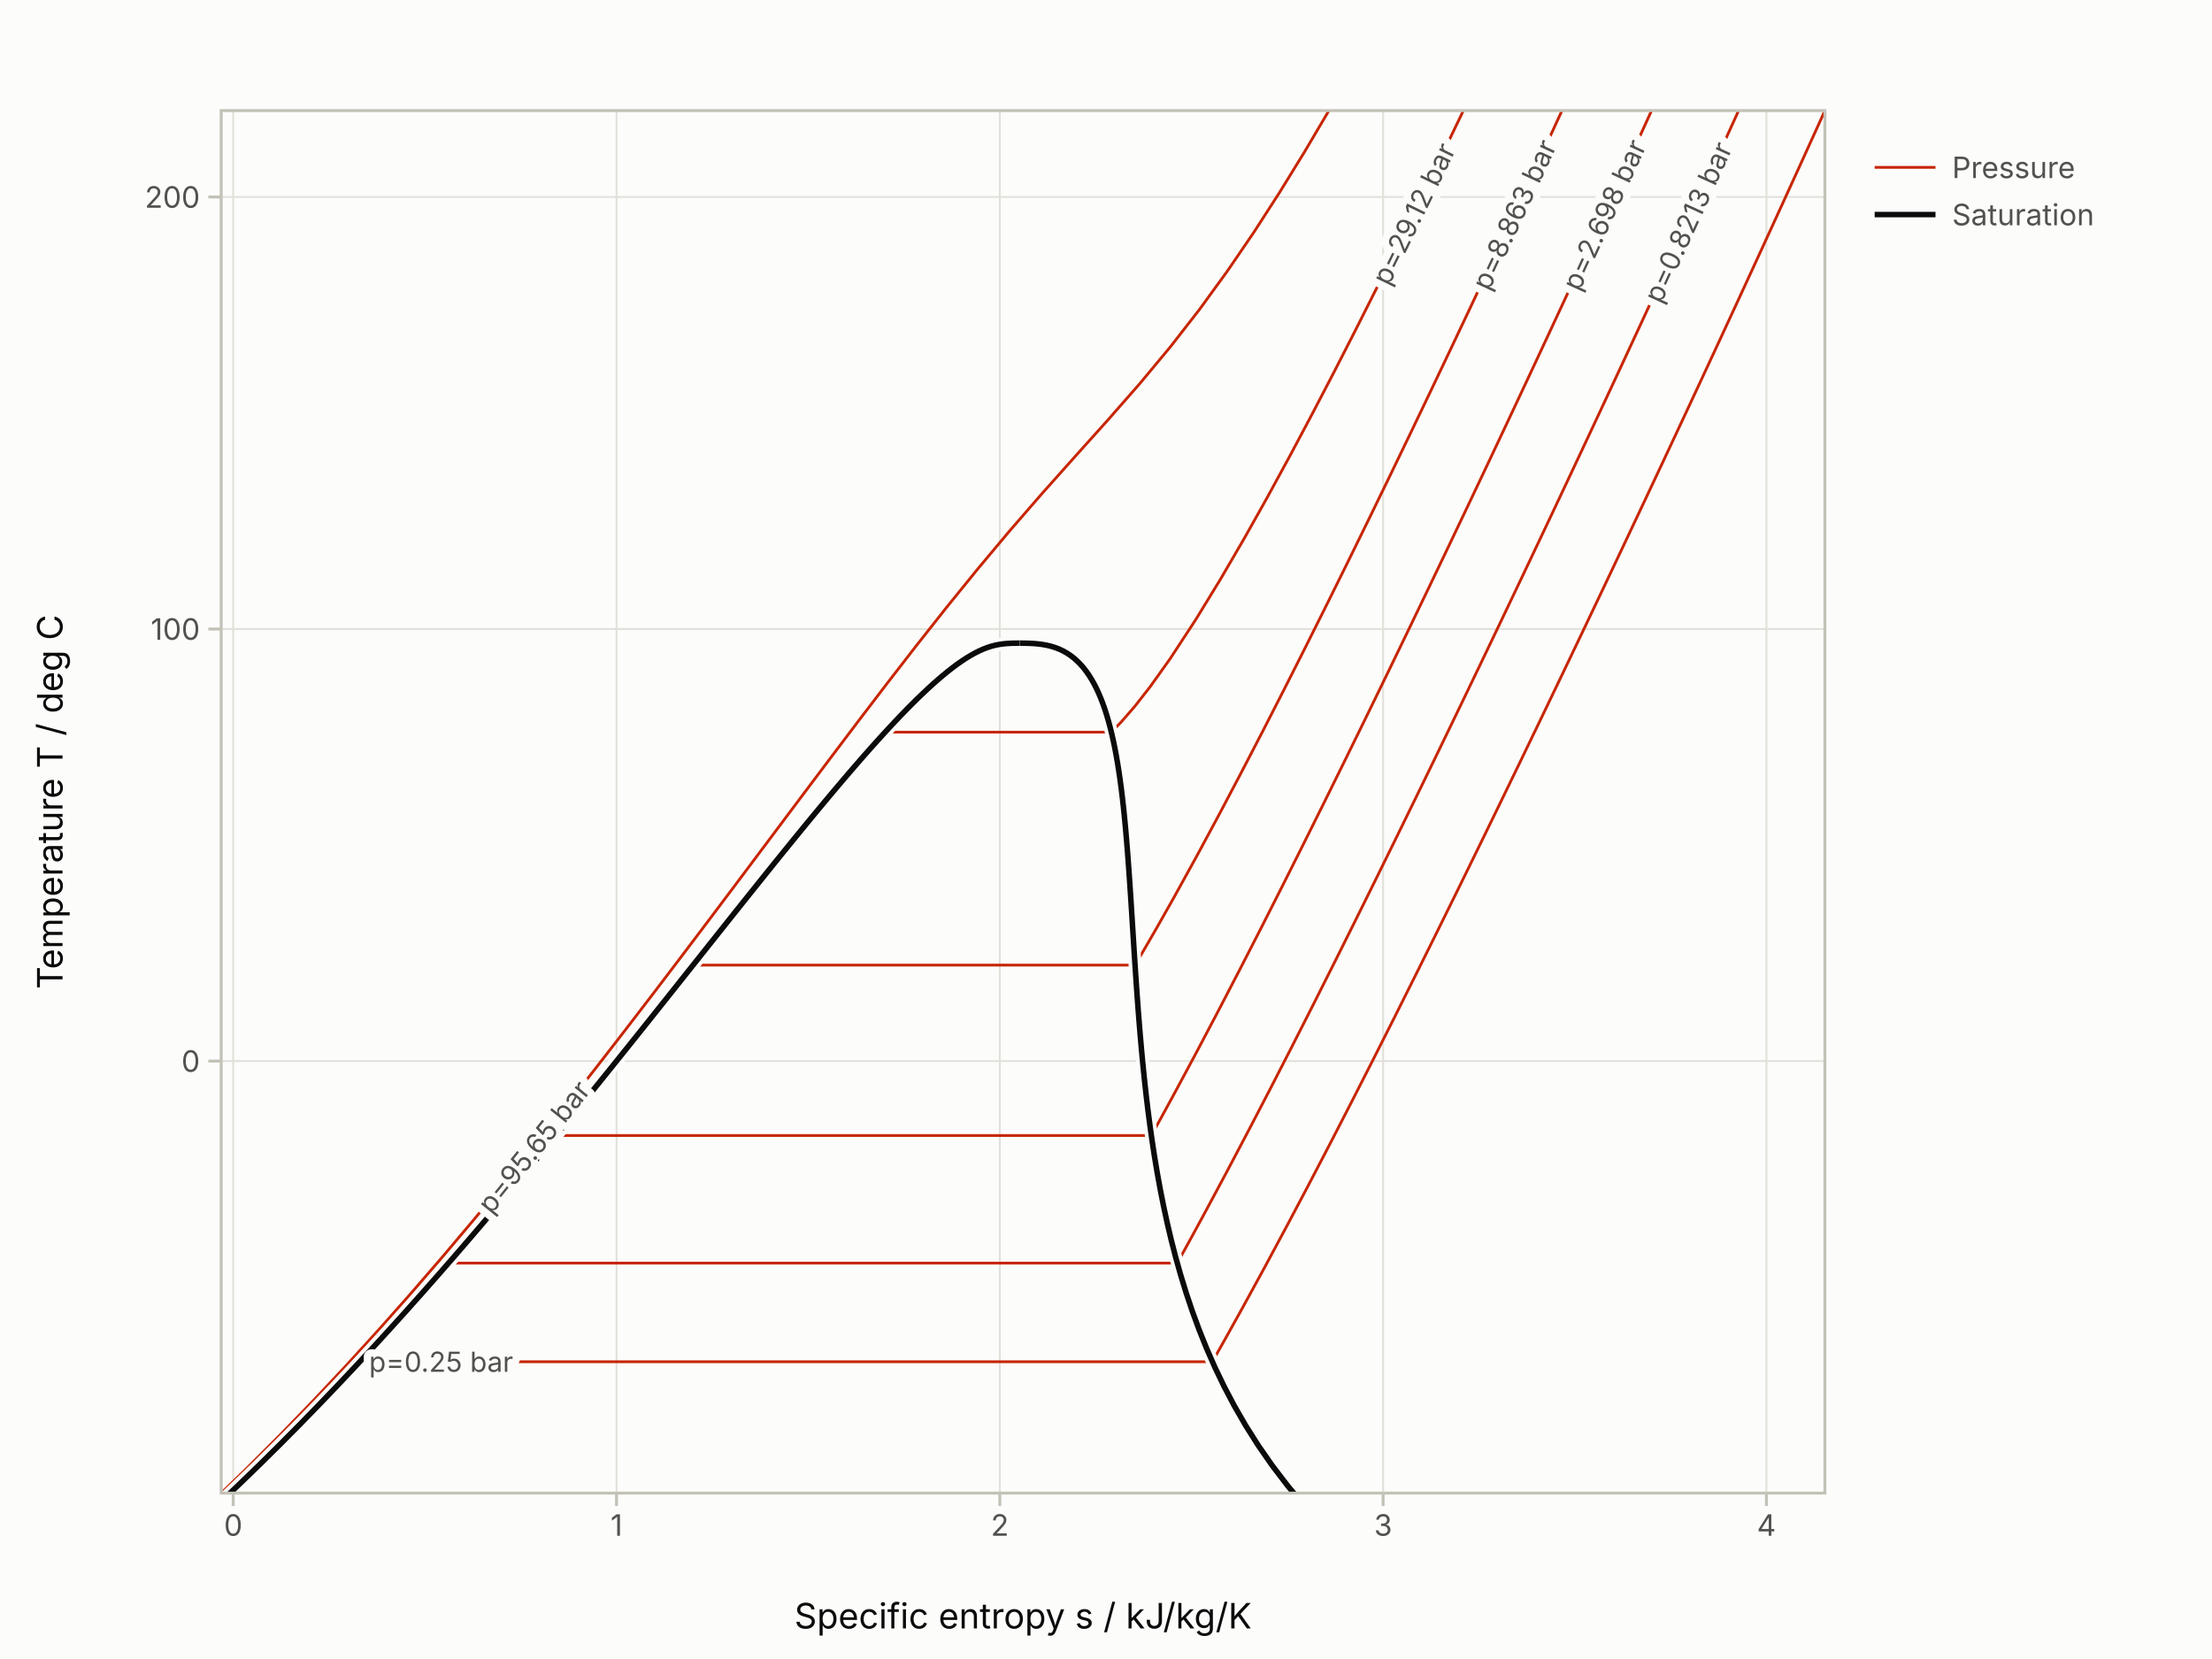
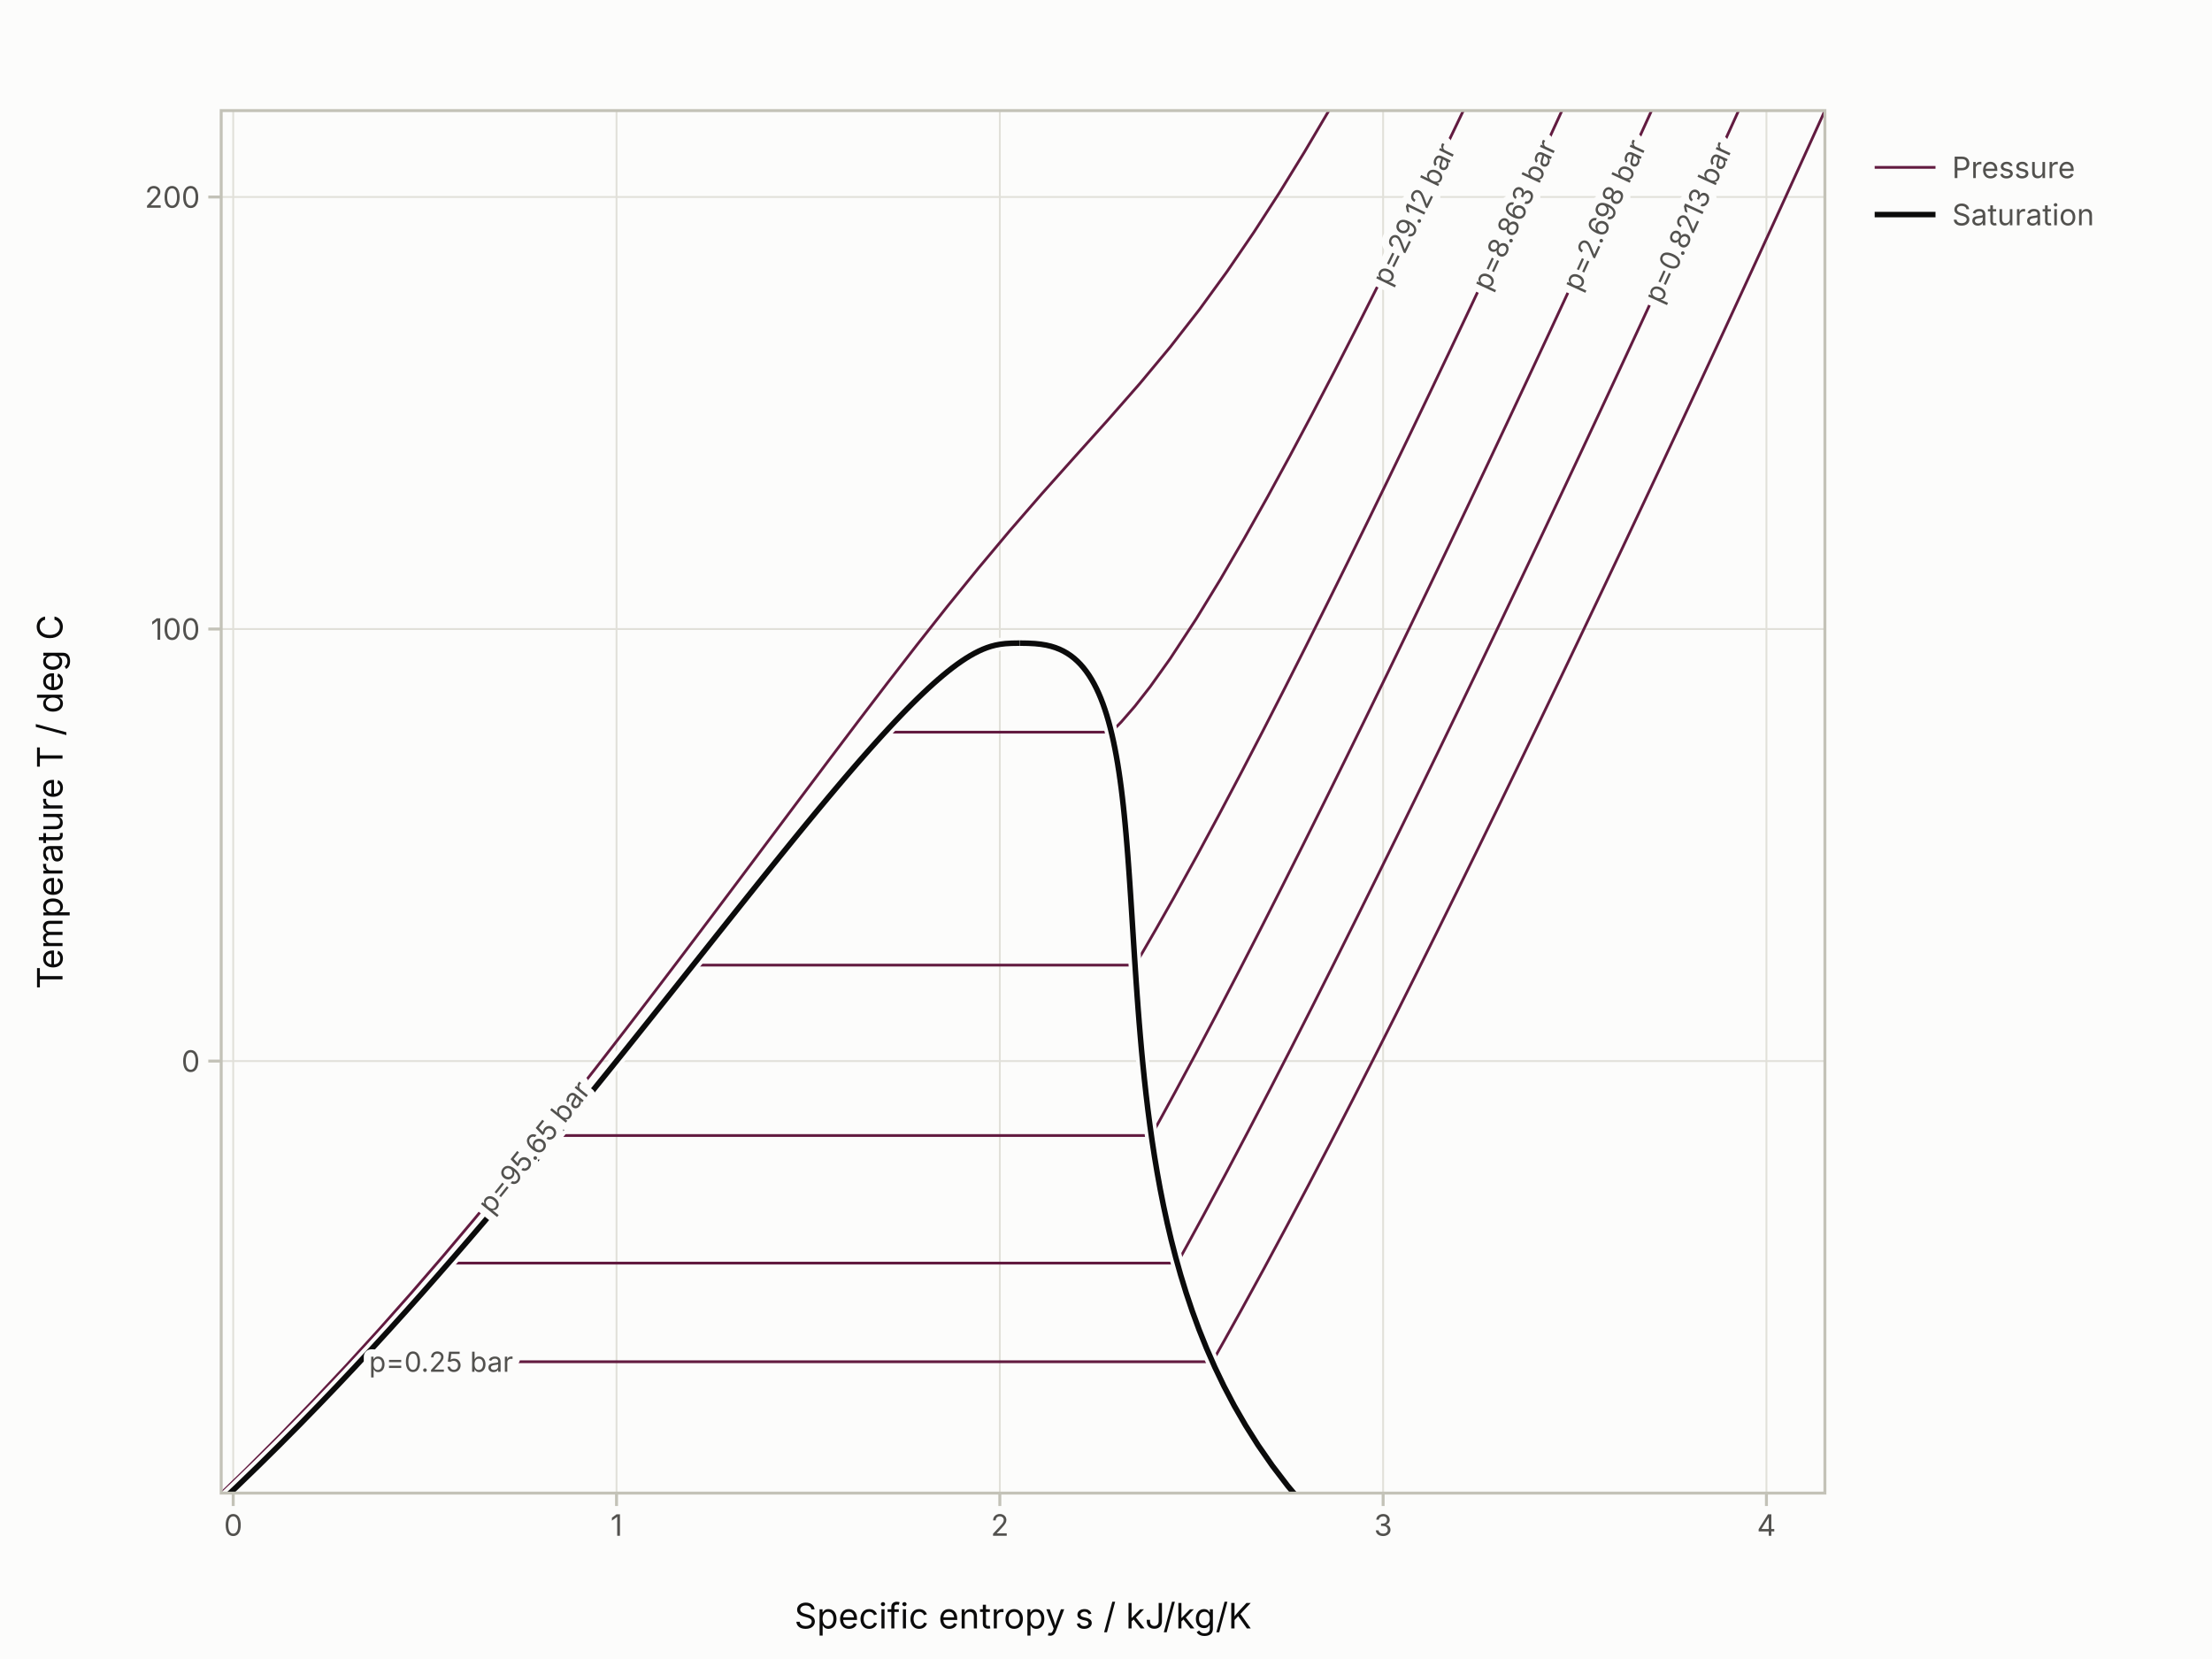
<svg xmlns="http://www.w3.org/2000/svg" width="800" height="600" viewBox="0 0 800 600" data-x-log="0" data-y-log="0" data-x-limits="-0.0313430648805777 4.1525305377244575" data-y-limits="-99.99999999999997 220.0">
  <rect class="cp-figure" width="100%" height="100%" fill="#fcfcfb" />
  <defs>
    <clipPath id="coolplot-plot-area">
      <rect x="80" y="40" width="580" height="500" />
    </clipPath>
  </defs>
  <rect class="cp-background" x="80" y="40" width="580" height="500" fill="#fcfcfb" />
  <line class="cp-grid-major" x1="84.345" y1="40" x2="84.345" y2="540" fill="none" stroke="#e1e0d9" stroke-width="0.667" stroke-opacity="1" stroke-linecap="butt" stroke-linejoin="round" />
  <line class="cp-grid-major" x1="222.973" y1="40" x2="222.973" y2="540" fill="none" stroke="#e1e0d9" stroke-width="0.667" stroke-opacity="1" stroke-linecap="butt" stroke-linejoin="round" />
  <line class="cp-grid-major" x1="361.6" y1="40" x2="361.6" y2="540" fill="none" stroke="#e1e0d9" stroke-width="0.667" stroke-opacity="1" stroke-linecap="butt" stroke-linejoin="round" />
  <line class="cp-grid-major" x1="500.228" y1="40" x2="500.228" y2="540" fill="none" stroke="#e1e0d9" stroke-width="0.667" stroke-opacity="1" stroke-linecap="butt" stroke-linejoin="round" />
  <line class="cp-grid-major" x1="638.855" y1="40" x2="638.855" y2="540" fill="none" stroke="#e1e0d9" stroke-width="0.667" stroke-opacity="1" stroke-linecap="butt" stroke-linejoin="round" />
  <line class="cp-grid-major" x1="80" y1="383.75" x2="660" y2="383.75" fill="none" stroke="#e1e0d9" stroke-width="0.667" stroke-opacity="1" stroke-linecap="butt" stroke-linejoin="round" />
  <line class="cp-grid-major" x1="80" y1="227.5" x2="660" y2="227.5" fill="none" stroke="#e1e0d9" stroke-width="0.667" stroke-opacity="1" stroke-linecap="butt" stroke-linejoin="round" />
  <line class="cp-grid-major" x1="80" y1="71.25" x2="660" y2="71.25" fill="none" stroke="#e1e0d9" stroke-width="0.667" stroke-opacity="1" stroke-linecap="butt" stroke-linejoin="round" />
  <g class="cp-items">
    <g data-item="iso/p/25000" class="cp-item cp-role-isoline cp-group-iso-p" clip-path="url(#coolplot-plot-area)">
-       <path class="cp-stroke" d="M83.193,540L84.025,539.208L85.27,538.02L87.129,536.238L89.9,533.566L94.017,529.557L100.033,523.617L105.954,517.678L111.785,511.739L117.53,505.8L123.195,499.86L128.784,493.921L130.124,492.486L135.263,492.486L142.972,492.486L154.535,492.486L171.879,492.486L191.213,492.486L210.546,492.486L229.879,492.486L249.213,492.486L268.546,492.486L287.879,492.486L307.213,492.486L326.546,492.486L345.879,492.486L365.213,492.486L384.546,492.486L403.879,492.486L423.213,492.486L438.471,492.486L442.726,484.944L449.023,473.632L457.241,458.606L465.338,443.53L473.334,428.407L481.241,413.241L489.069,398.039L496.828,382.806L504.527,367.546L512.172,352.262L519.77,336.957L527.325,321.635L534.841,306.296L542.321,290.943L549.769,275.577L557.186,260.199L564.574,244.809L571.935,229.409L579.268,214L586.576,198.58L593.857,183.151L601.114,167.714L608.344,152.267L615.55,136.811L622.73,121.347L629.884,105.873L637.012,90.391L644.113,74.9L651.188,59.4L658.237,43.891L660,40" fill="none" stroke="#c72500" stroke-width="1" stroke-opacity="1" stroke-linecap="butt" stroke-linejoin="round" />
+       <path class="cp-stroke" d="M83.193,540L84.025,539.208L85.27,538.02L87.129,536.238L89.9,533.566L94.017,529.557L100.033,523.617L105.954,517.678L111.785,511.739L117.53,505.8L123.195,499.86L128.784,493.921L130.124,492.486L135.263,492.486L142.972,492.486L154.535,492.486L171.879,492.486L191.213,492.486L210.546,492.486L229.879,492.486L249.213,492.486L268.546,492.486L287.879,492.486L307.213,492.486L326.546,492.486L345.879,492.486L365.213,492.486L384.546,492.486L403.879,492.486L423.213,492.486L438.471,492.486L442.726,484.944L449.023,473.632L457.241,458.606L465.338,443.53L473.334,428.407L481.241,413.241L489.069,398.039L496.828,382.806L504.527,367.546L512.172,352.262L519.77,336.957L527.325,321.635L534.841,306.296L542.321,290.943L549.769,275.577L557.186,260.199L564.574,244.809L571.935,229.409L579.268,214L586.576,198.58L593.857,183.151L601.114,167.714L608.344,152.267L615.55,136.811L622.73,121.347L629.884,105.873L637.012,90.391L644.113,74.9L651.188,59.4L658.237,43.891L660,40" fill="none" stroke="#621b40" stroke-width="1" stroke-opacity="1" stroke-linecap="butt" stroke-linejoin="round" />
    </g>
    <g data-item="iso/p/82127.783277" class="cp-item cp-role-isoline cp-group-iso-p" clip-path="url(#coolplot-plot-area)">
-       <path class="cp-stroke" d="M83.173,540L84.629,538.614L86.801,536.534L90.036,533.415L94.833,528.737L101.915,521.719L112.169,511.322L122.163,500.925L131.921,490.528L141.467,480.131L150.822,469.735L160.005,459.338L162.2,456.825L166.593,456.825L173.183,456.825L183.067,456.825L197.893,456.825L217.226,456.825L236.56,456.825L255.893,456.825L275.226,456.825L294.56,456.825L313.893,456.825L333.226,456.825L352.56,456.825L371.893,456.825L391.226,456.825L410.56,456.825L425.779,456.825L429.611,449.878L435.29,439.457L443.382,424.373L451.365,409.245L459.256,394.075L467.068,378.867L474.811,363.628L482.495,348.361L490.125,333.072L497.707,317.762L505.247,302.434L512.748,287.09L520.213,271.731L527.645,256.359L535.046,240.975L542.418,225.58L549.76,210.174L557.075,194.758L564.363,179.332L571.624,163.897L578.859,148.452L586.067,132.997L593.249,117.534L600.404,102.061L607.533,86.58L614.634,71.089L621.709,55.589L628.756,40.079L628.792,40" fill="none" stroke="#c72500" stroke-width="1" stroke-opacity="1" stroke-linecap="butt" stroke-linejoin="round" />
+       <path class="cp-stroke" d="M83.173,540L84.629,538.614L86.801,536.534L90.036,533.415L94.833,528.737L101.915,521.719L112.169,511.322L122.163,500.925L131.921,490.528L141.467,480.131L150.822,469.735L160.005,459.338L162.2,456.825L166.593,456.825L173.183,456.825L183.067,456.825L197.893,456.825L217.226,456.825L236.56,456.825L255.893,456.825L275.226,456.825L294.56,456.825L313.893,456.825L333.226,456.825L352.56,456.825L371.893,456.825L391.226,456.825L410.56,456.825L425.779,456.825L429.611,449.878L435.29,439.457L443.382,424.373L451.365,409.245L459.256,394.075L467.068,378.867L474.811,363.628L482.495,348.361L490.125,333.072L497.707,317.762L505.247,302.434L512.748,287.09L520.213,271.731L527.645,256.359L535.046,240.975L542.418,225.58L549.76,210.174L557.075,194.758L564.363,179.332L571.624,163.897L578.859,148.452L586.067,132.997L593.249,117.534L600.404,102.061L607.533,86.58L614.634,71.089L621.709,55.589L628.756,40.079L628.792,40" fill="none" stroke="#621b40" stroke-width="1" stroke-opacity="1" stroke-linecap="butt" stroke-linejoin="round" />
    </g>
    <g data-item="iso/p/269798.91144" class="cp-item cp-role-isoline cp-group-iso-p" clip-path="url(#coolplot-plot-area)">
-       <path class="cp-stroke" d="M83.108,540L85.369,537.845L88.733,534.612L93.721,529.762L101.077,522.488L111.851,511.576L124.022,498.884L135.991,486.039L147.782,473.045L159.411,459.918L170.896,446.672L182.255,433.323L193.506,419.884L201.125,410.678L204.713,410.678L210.094,410.678L218.167,410.678L230.276,410.678L248.44,410.678L267.773,410.678L287.107,410.678L306.44,410.678L325.773,410.678L345.107,410.678L364.44,410.678L383.773,410.678L403.107,410.678L416.398,410.678L419.808,404.5L424.862,395.233L432.324,381.333L440.306,366.207L448.19,351.037L455.992,335.827L463.722,320.584L471.391,305.313L479.003,290.018L486.566,274.701L494.085,259.366L501.562,244.014L509.001,228.647L516.404,213.266L523.773,197.872L531.11,182.466L538.416,167.048L545.691,151.619L552.937,136.179L560.153,120.729L567.34,105.268L574.498,89.798L581.627,74.317L588.727,58.826L595.798,43.326L597.311,40" fill="none" stroke="#c72500" stroke-width="1" stroke-opacity="1" stroke-linecap="butt" stroke-linejoin="round" />
+       <path class="cp-stroke" d="M83.108,540L85.369,537.845L88.733,534.612L93.721,529.762L101.077,522.488L111.851,511.576L124.022,498.884L135.991,486.039L147.782,473.045L159.411,459.918L170.896,446.672L182.255,433.323L193.506,419.884L201.125,410.678L204.713,410.678L210.094,410.678L218.167,410.678L230.276,410.678L248.44,410.678L267.773,410.678L287.107,410.678L306.44,410.678L325.773,410.678L345.107,410.678L364.44,410.678L383.773,410.678L403.107,410.678L416.398,410.678L419.808,404.5L424.862,395.233L432.324,381.333L440.306,366.207L448.19,351.037L455.992,335.827L463.722,320.584L471.391,305.313L479.003,290.018L486.566,274.701L494.085,259.366L501.562,244.014L509.001,228.647L516.404,213.266L523.773,197.872L531.11,182.466L538.416,167.048L545.691,151.619L552.937,136.179L560.153,120.729L567.34,105.268L574.498,89.798L581.627,74.317L588.727,58.826L595.798,43.326L597.311,40" fill="none" stroke="#621b40" stroke-width="1" stroke-opacity="1" stroke-linecap="butt" stroke-linejoin="round" />
    </g>
    <g data-item="iso/p/886319.461083" class="cp-item cp-role-isoline cp-group-iso-p" clip-path="url(#coolplot-plot-area)">
-       <path class="cp-stroke" d="M82.895,540L86.226,536.817L91.165,532.043L98.45,524.882L109.116,514.141L121.324,501.48L133.323,488.662L145.141,475.693L156.792,462.586L168.294,449.357L179.664,436.021L190.92,422.592L202.081,409.082L213.168,395.507L224.203,381.879L235.215,368.212L246.234,354.524L250.659,349.039L253.323,349.039L257.319,349.039L263.313,349.039L272.304,349.039L285.791,349.039L305.124,349.039L324.458,349.039L343.791,349.039L363.124,349.039L382.458,349.039L401.791,349.039L410.502,349.039L413.538,343.889L418.012,336.163L424.572,324.574L432.832,309.595L440.936,294.543L448.915,279.425L456.789,264.255L464.573,249.042L472.278,233.793L479.914,218.513L487.489,203.206L495.008,187.876L502.475,172.525L509.895,157.155L517.271,141.768L524.606,126.365L531.9,110.946L539.157,95.514L546.376,80.068L553.56,64.609L560.709,49.138L564.912,40" fill="none" stroke="#c72500" stroke-width="1" stroke-opacity="1" stroke-linecap="butt" stroke-linejoin="round" />
+       <path class="cp-stroke" d="M82.895,540L86.226,536.817L91.165,532.043L98.45,524.882L109.116,514.141L121.324,501.48L133.323,488.662L145.141,475.693L156.792,462.586L168.294,449.357L179.664,436.021L190.92,422.592L202.081,409.082L213.168,395.507L224.203,381.879L235.215,368.212L246.234,354.524L250.659,349.039L253.323,349.039L257.319,349.039L263.313,349.039L272.304,349.039L285.791,349.039L305.124,349.039L324.458,349.039L343.791,349.039L363.124,349.039L382.458,349.039L401.791,349.039L410.502,349.039L413.538,343.889L418.012,336.163L424.572,324.574L432.832,309.595L440.936,294.543L448.915,279.425L456.789,264.255L464.573,249.042L472.278,233.793L479.914,218.513L487.489,203.206L495.008,187.876L502.475,172.525L509.895,157.155L517.271,141.768L524.606,126.365L531.9,110.946L539.157,95.514L546.376,80.068L553.56,64.609L560.709,49.138L564.912,40" fill="none" stroke="#621b40" stroke-width="1" stroke-opacity="1" stroke-linecap="butt" stroke-linejoin="round" />
    </g>
    <g data-item="iso/p/2911658.10456" class="cp-item cp-role-isoline cp-group-iso-p" clip-path="url(#coolplot-plot-area)">
-       <path class="cp-stroke" d="M82.203,540L86.985,535.413L94.04,528.533L104.372,518.212L116.631,505.595L128.672,492.818L140.522,479.882L152.197,466.802L163.713,453.594L175.086,440.271L186.331,426.847L197.467,413.335L208.512,399.748L219.484,386.1L230.405,372.401L241.298,358.665L252.192,344.907L263.123,331.141L274.138,317.388L285.306,303.673L296.745,290.032L308.683,276.525L320.123,264.789L321.487,264.789L323.532,264.789L326.6,264.789L331.202,264.789L338.104,264.789L348.331,264.789L358.557,264.789L368.783,264.789L379.009,264.789L389.236,264.789L399.462,264.789L401.933,264.789L405.574,261.042L410.449,255.422L416.005,248.318L423.238,238.174L432.534,223.975L441.414,209.46L450.004,194.719L458.365,179.825L466.54,164.823L474.562,149.738L482.455,134.588L490.238,119.384L497.924,104.136L505.525,88.85L513.05,73.532L520.505,58.184L527.897,42.811L529.241,40" fill="none" stroke="#c72500" stroke-width="1" stroke-opacity="1" stroke-linecap="butt" stroke-linejoin="round" />
+       <path class="cp-stroke" d="M82.203,540L86.985,535.413L94.04,528.533L104.372,518.212L116.631,505.595L128.672,492.818L140.522,479.882L152.197,466.802L163.713,453.594L175.086,440.271L186.331,426.847L197.467,413.335L208.512,399.748L219.484,386.1L230.405,372.401L241.298,358.665L252.192,344.907L263.123,331.141L274.138,317.388L285.306,303.673L296.745,290.032L308.683,276.525L320.123,264.789L321.487,264.789L323.532,264.789L326.6,264.789L331.202,264.789L338.104,264.789L348.331,264.789L358.557,264.789L368.783,264.789L379.009,264.789L389.236,264.789L399.462,264.789L401.933,264.789L405.574,261.042L410.449,255.422L416.005,248.318L423.238,238.174L432.534,223.975L441.414,209.46L450.004,194.719L458.365,179.825L466.54,164.823L474.562,149.738L482.455,134.588L490.238,119.384L497.924,104.136L505.525,88.85L513.05,73.532L520.505,58.184L527.897,42.811L529.241,40" fill="none" stroke="#621b40" stroke-width="1" stroke-opacity="1" stroke-linecap="butt" stroke-linejoin="round" />
    </g>
    <g data-item="iso/p/9565121.03152" class="cp-item cp-role-isoline cp-group-iso-p" clip-path="url(#coolplot-plot-area)">
-       <path class="cp-stroke" d="M80,540L88.593,531.667L101.059,519.21L113.268,506.591L125.264,493.791L137.06,480.827L148.67,467.714L160.107,454.465L171.386,441.095L182.521,427.615L193.526,414.039L204.414,400.378L215.201,386.641L225.899,372.839L236.524,358.982L247.089,345.078L257.61,331.136L268.101,317.165L278.58,303.174L289.065,289.173L299.58,275.17L310.148,261.179L320.804,247.213L331.584,233.288L342.536,219.425L353.712,205.65L365.157,191.992L376.879,178.482L388.787,165.136L400.656,151.925L412.209,138.748L423.273,125.452L433.816,111.909L443.876,98.07L453.513,83.948L462.785,69.582L471.746,55.018L480.44,40.295L480.61,40" fill="none" stroke="#c72500" stroke-width="1" stroke-opacity="1" stroke-linecap="butt" stroke-linejoin="round" />
+       <path class="cp-stroke" d="M80,540L88.593,531.667L101.059,519.21L113.268,506.591L125.264,493.791L137.06,480.827L148.67,467.714L160.107,454.465L171.386,441.095L182.521,427.615L193.526,414.039L204.414,400.378L215.201,386.641L225.899,372.839L236.524,358.982L247.089,345.078L257.61,331.136L268.101,317.165L278.58,303.174L289.065,289.173L299.58,275.17L310.148,261.179L320.804,247.213L331.584,233.288L342.536,219.425L353.712,205.65L365.157,191.992L376.879,178.482L388.787,165.136L400.656,151.925L412.209,138.748L423.273,125.452L433.816,111.909L443.876,98.07L453.513,83.948L462.785,69.582L471.746,55.018L480.44,40.295L480.61,40" fill="none" stroke="#621b40" stroke-width="1" stroke-opacity="1" stroke-linecap="butt" stroke-linejoin="round" />
    </g>
    <g data-item="iso/Q/0" class="cp-item cp-role-saturation cp-group-iso-Q" clip-path="url(#coolplot-plot-area)">
      <path class="cp-casing" d="M-109.167,676.914L-91.965,667.983L-75.921,659.143L-60.89,650.394L-46.752,641.735L-33.409,633.167L-20.779,624.689L-8.791,616.302L2.615,608.006L13.492,599.801L23.883,591.686L33.831,583.662L43.369,575.728L52.529,567.885L61.339,560.133L69.823,552.472L78.005,544.901L85.904,537.421L93.54,530.031L100.928,522.732L108.084,515.524L115.022,508.407L121.756,501.38L128.296,494.444L134.653,487.599L140.838,480.844L146.859,474.18L152.725,467.606L158.443,461.123L164.021,454.731L169.464,448.43L174.78,442.219L179.972,436.099L185.047,430.069L190.008,424.131L194.86,418.283L199.608,412.525L204.254,406.858L208.802,401.282L213.255,395.797L217.617,390.402L221.889,385.098L226.075,379.885L230.176,374.762L234.196,369.73L238.135,364.788L241.996,359.937L245.781,355.177L249.492,350.508L253.13,345.929L256.696,341.441L260.192,337.044L263.619,332.737L266.979,328.521L270.273,324.395L273.501,320.361L276.666,316.417L279.767,312.563L282.807,308.801L285.786,305.128L288.704,301.547L291.563,298.056L294.364,294.656L297.108,291.347L299.795,288.128L302.425,285L305.001,281.963L307.522,279.016L309.99,276.16L312.405,273.395L314.768,270.72L317.08,268.136L319.341,265.642L321.552,263.24L323.715,260.928L325.829,258.706L327.895,256.576L329.915,254.536L331.889,252.586L333.819,250.727L335.704,248.959L337.546,247.282L339.347,245.695L341.107,244.199L342.827,242.794L344.51,241.479L346.157,240.255L347.771,239.122L349.354,238.079L350.909,237.127L352.441,236.266L353.955,235.495L355.46,234.815L356.968,234.226L358.495,233.727L360.07,233.319L361.743,233.002L363.608,232.775L365.861,232.639L368.644,232.594L368.757,232.594" fill="none" stroke="#fcfcfb" stroke-width="4.667" stroke-opacity="1" stroke-linecap="butt" stroke-linejoin="round" />
      <path class="cp-stroke" d="M-109.167,676.914L-91.965,667.983L-75.921,659.143L-60.89,650.394L-46.752,641.735L-33.409,633.167L-20.779,624.689L-8.791,616.302L2.615,608.006L13.492,599.801L23.883,591.686L33.831,583.662L43.369,575.728L52.529,567.885L61.339,560.133L69.823,552.472L78.005,544.901L85.904,537.421L93.54,530.031L100.928,522.732L108.084,515.524L115.022,508.407L121.756,501.38L128.296,494.444L134.653,487.599L140.838,480.844L146.859,474.18L152.725,467.606L158.443,461.123L164.021,454.731L169.464,448.43L174.78,442.219L179.972,436.099L185.047,430.069L190.008,424.131L194.86,418.283L199.608,412.525L204.254,406.858L208.802,401.282L213.255,395.797L217.617,390.402L221.889,385.098L226.075,379.885L230.176,374.762L234.196,369.73L238.135,364.788L241.996,359.937L245.781,355.177L249.492,350.508L253.13,345.929L256.696,341.441L260.192,337.044L263.619,332.737L266.979,328.521L270.273,324.395L273.501,320.361L276.666,316.417L279.767,312.563L282.807,308.801L285.786,305.128L288.704,301.547L291.563,298.056L294.364,294.656L297.108,291.347L299.795,288.128L302.425,285L305.001,281.963L307.522,279.016L309.99,276.16L312.405,273.395L314.768,270.72L317.08,268.136L319.341,265.642L321.552,263.24L323.715,260.928L325.829,258.706L327.895,256.576L329.915,254.536L331.889,252.586L333.819,250.727L335.704,248.959L337.546,247.282L339.347,245.695L341.107,244.199L342.827,242.794L344.51,241.479L346.157,240.255L347.771,239.122L349.354,238.079L350.909,237.127L352.441,236.266L353.955,235.495L355.46,234.815L356.968,234.226L358.495,233.727L360.07,233.319L361.743,233.002L363.608,232.775L365.861,232.639L368.644,232.594L368.757,232.594" fill="none" stroke="#0b0b0b" stroke-width="2" stroke-opacity="1" stroke-linecap="butt" stroke-linejoin="round" />
    </g>
    <g data-item="iso/Q/1" class="cp-item cp-role-saturation cp-group-iso-Q" clip-path="url(#coolplot-plot-area)">
      <path class="cp-casing" d="M803.239,676.914L754.36,667.983L712.807,659.143L677.212,650.394L646.516,641.735L619.893,633.167L596.684,624.689L576.36,616.302L558.493,608.006L542.733,599.801L528.788,591.686L516.417,583.662L505.416,575.728L495.614,567.885L486.864,560.133L479.039,552.472L472.033,544.901L465.751,537.421L460.112,530.031L455.045,522.732L450.487,515.524L446.384,508.407L442.688,501.38L439.358,494.444L436.354,487.599L433.646,480.844L431.201,474.18L428.996,467.606L427.005,461.123L425.207,454.731L423.585,448.43L422.12,442.219L420.797,436.099L419.602,430.069L418.523,424.131L417.548,418.283L416.666,412.525L415.868,406.858L415.145,401.282L414.49,395.797L413.895,390.402L413.354,385.098L412.859,379.885L412.407,374.762L411.99,369.73L411.606,364.788L411.248,359.937L410.914,355.177L410.599,350.508L410.299,345.929L410.012,341.441L409.735,337.044L409.464,332.737L409.197,328.521L408.931,324.395L408.664,320.361L408.394,316.417L408.118,312.563L407.835,308.801L407.543,305.128L407.239,301.547L406.923,298.056L406.592,294.656L406.245,291.347L405.88,288.128L405.496,285L405.09,281.963L404.661,279.016L404.209,276.16L403.731,273.395L403.227,270.72L402.696,268.136L402.136,265.642L401.548,263.24L400.929,260.928L400.28,258.706L399.598,256.576L398.883,254.536L398.134,252.586L397.35,250.727L396.529,248.959L395.671,247.282L394.774,245.695L393.836,244.199L392.856,242.794L391.833,241.479L390.763,240.255L389.646,239.122L388.477,238.079L387.254,237.127L385.972,236.266L384.625,235.495L383.207,234.815L381.705,234.226L380.104,233.727L378.378,233.319L376.483,233.002L374.34,232.775L371.8,232.639L368.869,232.594L368.757,232.594" fill="none" stroke="#fcfcfb" stroke-width="4.667" stroke-opacity="1" stroke-linecap="butt" stroke-linejoin="round" />
      <path class="cp-stroke" d="M803.239,676.914L754.36,667.983L712.807,659.143L677.212,650.394L646.516,641.735L619.893,633.167L596.684,624.689L576.36,616.302L558.493,608.006L542.733,599.801L528.788,591.686L516.417,583.662L505.416,575.728L495.614,567.885L486.864,560.133L479.039,552.472L472.033,544.901L465.751,537.421L460.112,530.031L455.045,522.732L450.487,515.524L446.384,508.407L442.688,501.38L439.358,494.444L436.354,487.599L433.646,480.844L431.201,474.18L428.996,467.606L427.005,461.123L425.207,454.731L423.585,448.43L422.12,442.219L420.797,436.099L419.602,430.069L418.523,424.131L417.548,418.283L416.666,412.525L415.868,406.858L415.145,401.282L414.49,395.797L413.895,390.402L413.354,385.098L412.859,379.885L412.407,374.762L411.99,369.73L411.606,364.788L411.248,359.937L410.914,355.177L410.599,350.508L410.299,345.929L410.012,341.441L409.735,337.044L409.464,332.737L409.197,328.521L408.931,324.395L408.664,320.361L408.394,316.417L408.118,312.563L407.835,308.801L407.543,305.128L407.239,301.547L406.923,298.056L406.592,294.656L406.245,291.347L405.88,288.128L405.496,285L405.09,281.963L404.661,279.016L404.209,276.16L403.731,273.395L403.227,270.72L402.696,268.136L402.136,265.642L401.548,263.24L400.929,260.928L400.28,258.706L399.598,256.576L398.883,254.536L398.134,252.586L397.35,250.727L396.529,248.959L395.671,247.282L394.774,245.695L393.836,244.199L392.856,242.794L391.833,241.479L390.763,240.255L389.646,239.122L388.477,238.079L387.254,237.127L385.972,236.266L384.625,235.495L383.207,234.815L381.705,234.226L380.104,233.727L378.378,233.319L376.483,233.002L374.34,232.775L371.8,232.639L368.869,232.594L368.757,232.594" fill="none" stroke="#0b0b0b" stroke-width="2" stroke-opacity="1" stroke-linecap="butt" stroke-linejoin="round" />
    </g>
    <g data-item="iso/p/25000/label" class="cp-item cp-role-isoline_label cp-group-iso-p-label" clip-path="url(#coolplot-plot-area)">
      <text x="159.526" y="492.486" text-anchor="middle" dominant-baseline="central" transform="rotate(0 159.526 492.486)" font-family="Inter, 'Helvetica Neue', Arial, 'DejaVu Sans', sans-serif" font-size="10" font-weight="normal" font-style="normal" fill="#52514e" fill-opacity="1" stroke="#fcfcfb" stroke-width="5.333" stroke-opacity="1" stroke-linejoin="round" paint-order="stroke">p=0.25 bar</text>
    </g>
    <g data-item="iso/p/82127.783277/label" class="cp-item cp-role-isoline_label cp-group-iso-p-label" clip-path="url(#coolplot-plot-area)">
      <text x="610.408" y="80.308" text-anchor="middle" dominant-baseline="central" transform="rotate(-65.363 610.408 80.308)" font-family="Inter, 'Helvetica Neue', Arial, 'DejaVu Sans', sans-serif" font-size="10" font-weight="normal" font-style="normal" fill="#52514e" fill-opacity="1" stroke="#fcfcfb" stroke-width="5.333" stroke-opacity="1" stroke-linejoin="round" paint-order="stroke">p=0.8213 bar</text>
    </g>
    <g data-item="iso/p/269798.91144/label" class="cp-item cp-role-isoline_label cp-group-iso-p-label" clip-path="url(#coolplot-plot-area)">
      <text x="580.094" y="77.645" text-anchor="middle" dominant-baseline="central" transform="rotate(-65.304 580.094 77.645)" font-family="Inter, 'Helvetica Neue', Arial, 'DejaVu Sans', sans-serif" font-size="10" font-weight="normal" font-style="normal" fill="#52514e" fill-opacity="1" stroke="#fcfcfb" stroke-width="5.333" stroke-opacity="1" stroke-linejoin="round" paint-order="stroke">p=2.698 bar</text>
    </g>
    <g data-item="iso/p/886319.461083/label" class="cp-item cp-role-isoline_label cp-group-iso-p-label" clip-path="url(#coolplot-plot-area)">
      <text x="547.537" y="77.571" text-anchor="middle" dominant-baseline="central" transform="rotate(-65.028 547.537 77.571)" font-family="Inter, 'Helvetica Neue', Arial, 'DejaVu Sans', sans-serif" font-size="10" font-weight="normal" font-style="normal" fill="#52514e" fill-opacity="1" stroke="#fcfcfb" stroke-width="5.333" stroke-opacity="1" stroke-linejoin="round" paint-order="stroke">p=8.863 bar</text>
    </g>
    <g data-item="iso/p/2911658.10456/label" class="cp-item cp-role-isoline_label cp-group-iso-p-label" clip-path="url(#coolplot-plot-area)">
      <text x="511.219" y="77.259" text-anchor="middle" dominant-baseline="central" transform="rotate(-63.894 511.219 77.259)" font-family="Inter, 'Helvetica Neue', Arial, 'DejaVu Sans', sans-serif" font-size="10" font-weight="normal" font-style="normal" fill="#52514e" fill-opacity="1" stroke="#fcfcfb" stroke-width="5.333" stroke-opacity="1" stroke-linejoin="round" paint-order="stroke">p=29.12 bar</text>
    </g>
    <g data-item="iso/p/9565121.03152/label" class="cp-item cp-role-isoline_label cp-group-iso-p-label" clip-path="url(#coolplot-plot-area)">
      <text x="192.997" y="414.692" text-anchor="middle" dominant-baseline="central" transform="rotate(-51.164 192.997 414.692)" font-family="Inter, 'Helvetica Neue', Arial, 'DejaVu Sans', sans-serif" font-size="10" font-weight="normal" font-style="normal" fill="#52514e" fill-opacity="1" stroke="#fcfcfb" stroke-width="5.333" stroke-opacity="1" stroke-linejoin="round" paint-order="stroke">p=95.65 bar</text>
    </g>
  </g>
  <rect class="cp-frame" x="80" y="40" width="580" height="500" fill="none" stroke="#c3c2b7" stroke-width="1.067" />
  <line class="cp-tick cp-tick-x" x1="84.345" y1="540" x2="84.345" y2="544.667" stroke="#c3c2b7" stroke-width="1.067" />
  <text class="cp-tick-label cp-tick-label-x" x="84.345" y="547.667" text-anchor="middle" dominant-baseline="text-before-edge" data-value="0.0" font-family="Inter, 'Helvetica Neue', Arial, 'DejaVu Sans', sans-serif" font-size="10.667" font-weight="normal" font-style="normal" fill="#52514e" fill-opacity="1">0</text>
  <line class="cp-tick cp-tick-x" x1="222.973" y1="540" x2="222.973" y2="544.667" stroke="#c3c2b7" stroke-width="1.067" />
  <text class="cp-tick-label cp-tick-label-x" x="222.973" y="547.667" text-anchor="middle" dominant-baseline="text-before-edge" data-value="1.0" font-family="Inter, 'Helvetica Neue', Arial, 'DejaVu Sans', sans-serif" font-size="10.667" font-weight="normal" font-style="normal" fill="#52514e" fill-opacity="1">1</text>
  <line class="cp-tick cp-tick-x" x1="361.6" y1="540" x2="361.6" y2="544.667" stroke="#c3c2b7" stroke-width="1.067" />
  <text class="cp-tick-label cp-tick-label-x" x="361.6" y="547.667" text-anchor="middle" dominant-baseline="text-before-edge" data-value="2.0" font-family="Inter, 'Helvetica Neue', Arial, 'DejaVu Sans', sans-serif" font-size="10.667" font-weight="normal" font-style="normal" fill="#52514e" fill-opacity="1">2</text>
  <line class="cp-tick cp-tick-x" x1="500.228" y1="540" x2="500.228" y2="544.667" stroke="#c3c2b7" stroke-width="1.067" />
  <text class="cp-tick-label cp-tick-label-x" x="500.228" y="547.667" text-anchor="middle" dominant-baseline="text-before-edge" data-value="3.0" font-family="Inter, 'Helvetica Neue', Arial, 'DejaVu Sans', sans-serif" font-size="10.667" font-weight="normal" font-style="normal" fill="#52514e" fill-opacity="1">3</text>
  <line class="cp-tick cp-tick-x" x1="638.855" y1="540" x2="638.855" y2="544.667" stroke="#c3c2b7" stroke-width="1.067" />
  <text class="cp-tick-label cp-tick-label-x" x="638.855" y="547.667" text-anchor="middle" dominant-baseline="text-before-edge" data-value="4.0" font-family="Inter, 'Helvetica Neue', Arial, 'DejaVu Sans', sans-serif" font-size="10.667" font-weight="normal" font-style="normal" fill="#52514e" fill-opacity="1">4</text>
  <line class="cp-tick cp-tick-y" x1="80" y1="383.75" x2="75.333" y2="383.75" stroke="#c3c2b7" stroke-width="1.067" />
  <text class="cp-tick-label cp-tick-label-y" x="72.333" y="383.75" text-anchor="end" dominant-baseline="central" data-value="0.0" font-family="Inter, 'Helvetica Neue', Arial, 'DejaVu Sans', sans-serif" font-size="10.667" font-weight="normal" font-style="normal" fill="#52514e" fill-opacity="1">0</text>
  <line class="cp-tick cp-tick-y" x1="80" y1="227.5" x2="75.333" y2="227.5" stroke="#c3c2b7" stroke-width="1.067" />
  <text class="cp-tick-label cp-tick-label-y" x="72.333" y="227.5" text-anchor="end" dominant-baseline="central" data-value="100.0" font-family="Inter, 'Helvetica Neue', Arial, 'DejaVu Sans', sans-serif" font-size="10.667" font-weight="normal" font-style="normal" fill="#52514e" fill-opacity="1">100</text>
  <line class="cp-tick cp-tick-y" x1="80" y1="71.25" x2="75.333" y2="71.25" stroke="#c3c2b7" stroke-width="1.067" />
  <text class="cp-tick-label cp-tick-label-y" x="72.333" y="71.25" text-anchor="end" dominant-baseline="central" data-value="200.0" font-family="Inter, 'Helvetica Neue', Arial, 'DejaVu Sans', sans-serif" font-size="10.667" font-weight="normal" font-style="normal" fill="#52514e" fill-opacity="1">200</text>
  <text class="cp-x-label" x="370" y="592" text-anchor="middle" dominant-baseline="text-after-edge" font-family="Inter, 'Helvetica Neue', Arial, 'DejaVu Sans', sans-serif" font-size="12.667" font-weight="normal" font-style="normal" fill="#0b0b0b" fill-opacity="1">Specific entropy s / kJ/kg/K</text>
  <text class="cp-y-label" x="18" y="290" text-anchor="middle" dominant-baseline="central" transform="rotate(-90 18 290)" font-family="Inter, 'Helvetica Neue', Arial, 'DejaVu Sans', sans-serif" font-size="12.667" font-weight="normal" font-style="normal" fill="#0b0b0b" fill-opacity="1">Temperature T / deg C</text>
  <g class="cp-legend">
    <rect class="cp-legend-box" x="672" y="48" width="108" height="42.133" fill="#fcfcfb" stroke="none" />
    <g class="cp-legend-entry">
-       <line x1="678" y1="60.533" x2="700" y2="60.533" fill="none" stroke="#c72500" stroke-width="1" stroke-opacity="1" stroke-linecap="butt" stroke-linejoin="round" />
+       <line x1="678" y1="60.533" x2="700" y2="60.533" fill="none" stroke="#621b40" stroke-width="1" stroke-opacity="1" stroke-linecap="butt" stroke-linejoin="round" />
      <text class="cp-legend-text" x="706" y="60.533" dominant-baseline="central" font-family="Inter, 'Helvetica Neue', Arial, 'DejaVu Sans', sans-serif" font-size="10.667" font-weight="normal" font-style="normal" fill="#52514e" fill-opacity="1">Pressure</text>
    </g>
    <g class="cp-legend-entry">
      <line class="cp-casing" x1="678" y1="77.6" x2="700" y2="77.6" fill="none" stroke="#fcfcfb" stroke-width="4.667" stroke-opacity="1" stroke-linecap="butt" stroke-linejoin="round" />
      <line x1="678" y1="77.6" x2="700" y2="77.6" fill="none" stroke="#0b0b0b" stroke-width="2" stroke-opacity="1" stroke-linecap="butt" stroke-linejoin="round" />
      <text class="cp-legend-text" x="706" y="77.6" dominant-baseline="central" font-family="Inter, 'Helvetica Neue', Arial, 'DejaVu Sans', sans-serif" font-size="10.667" font-weight="normal" font-style="normal" fill="#52514e" fill-opacity="1">Saturation</text>
    </g>
  </g>
</svg>
